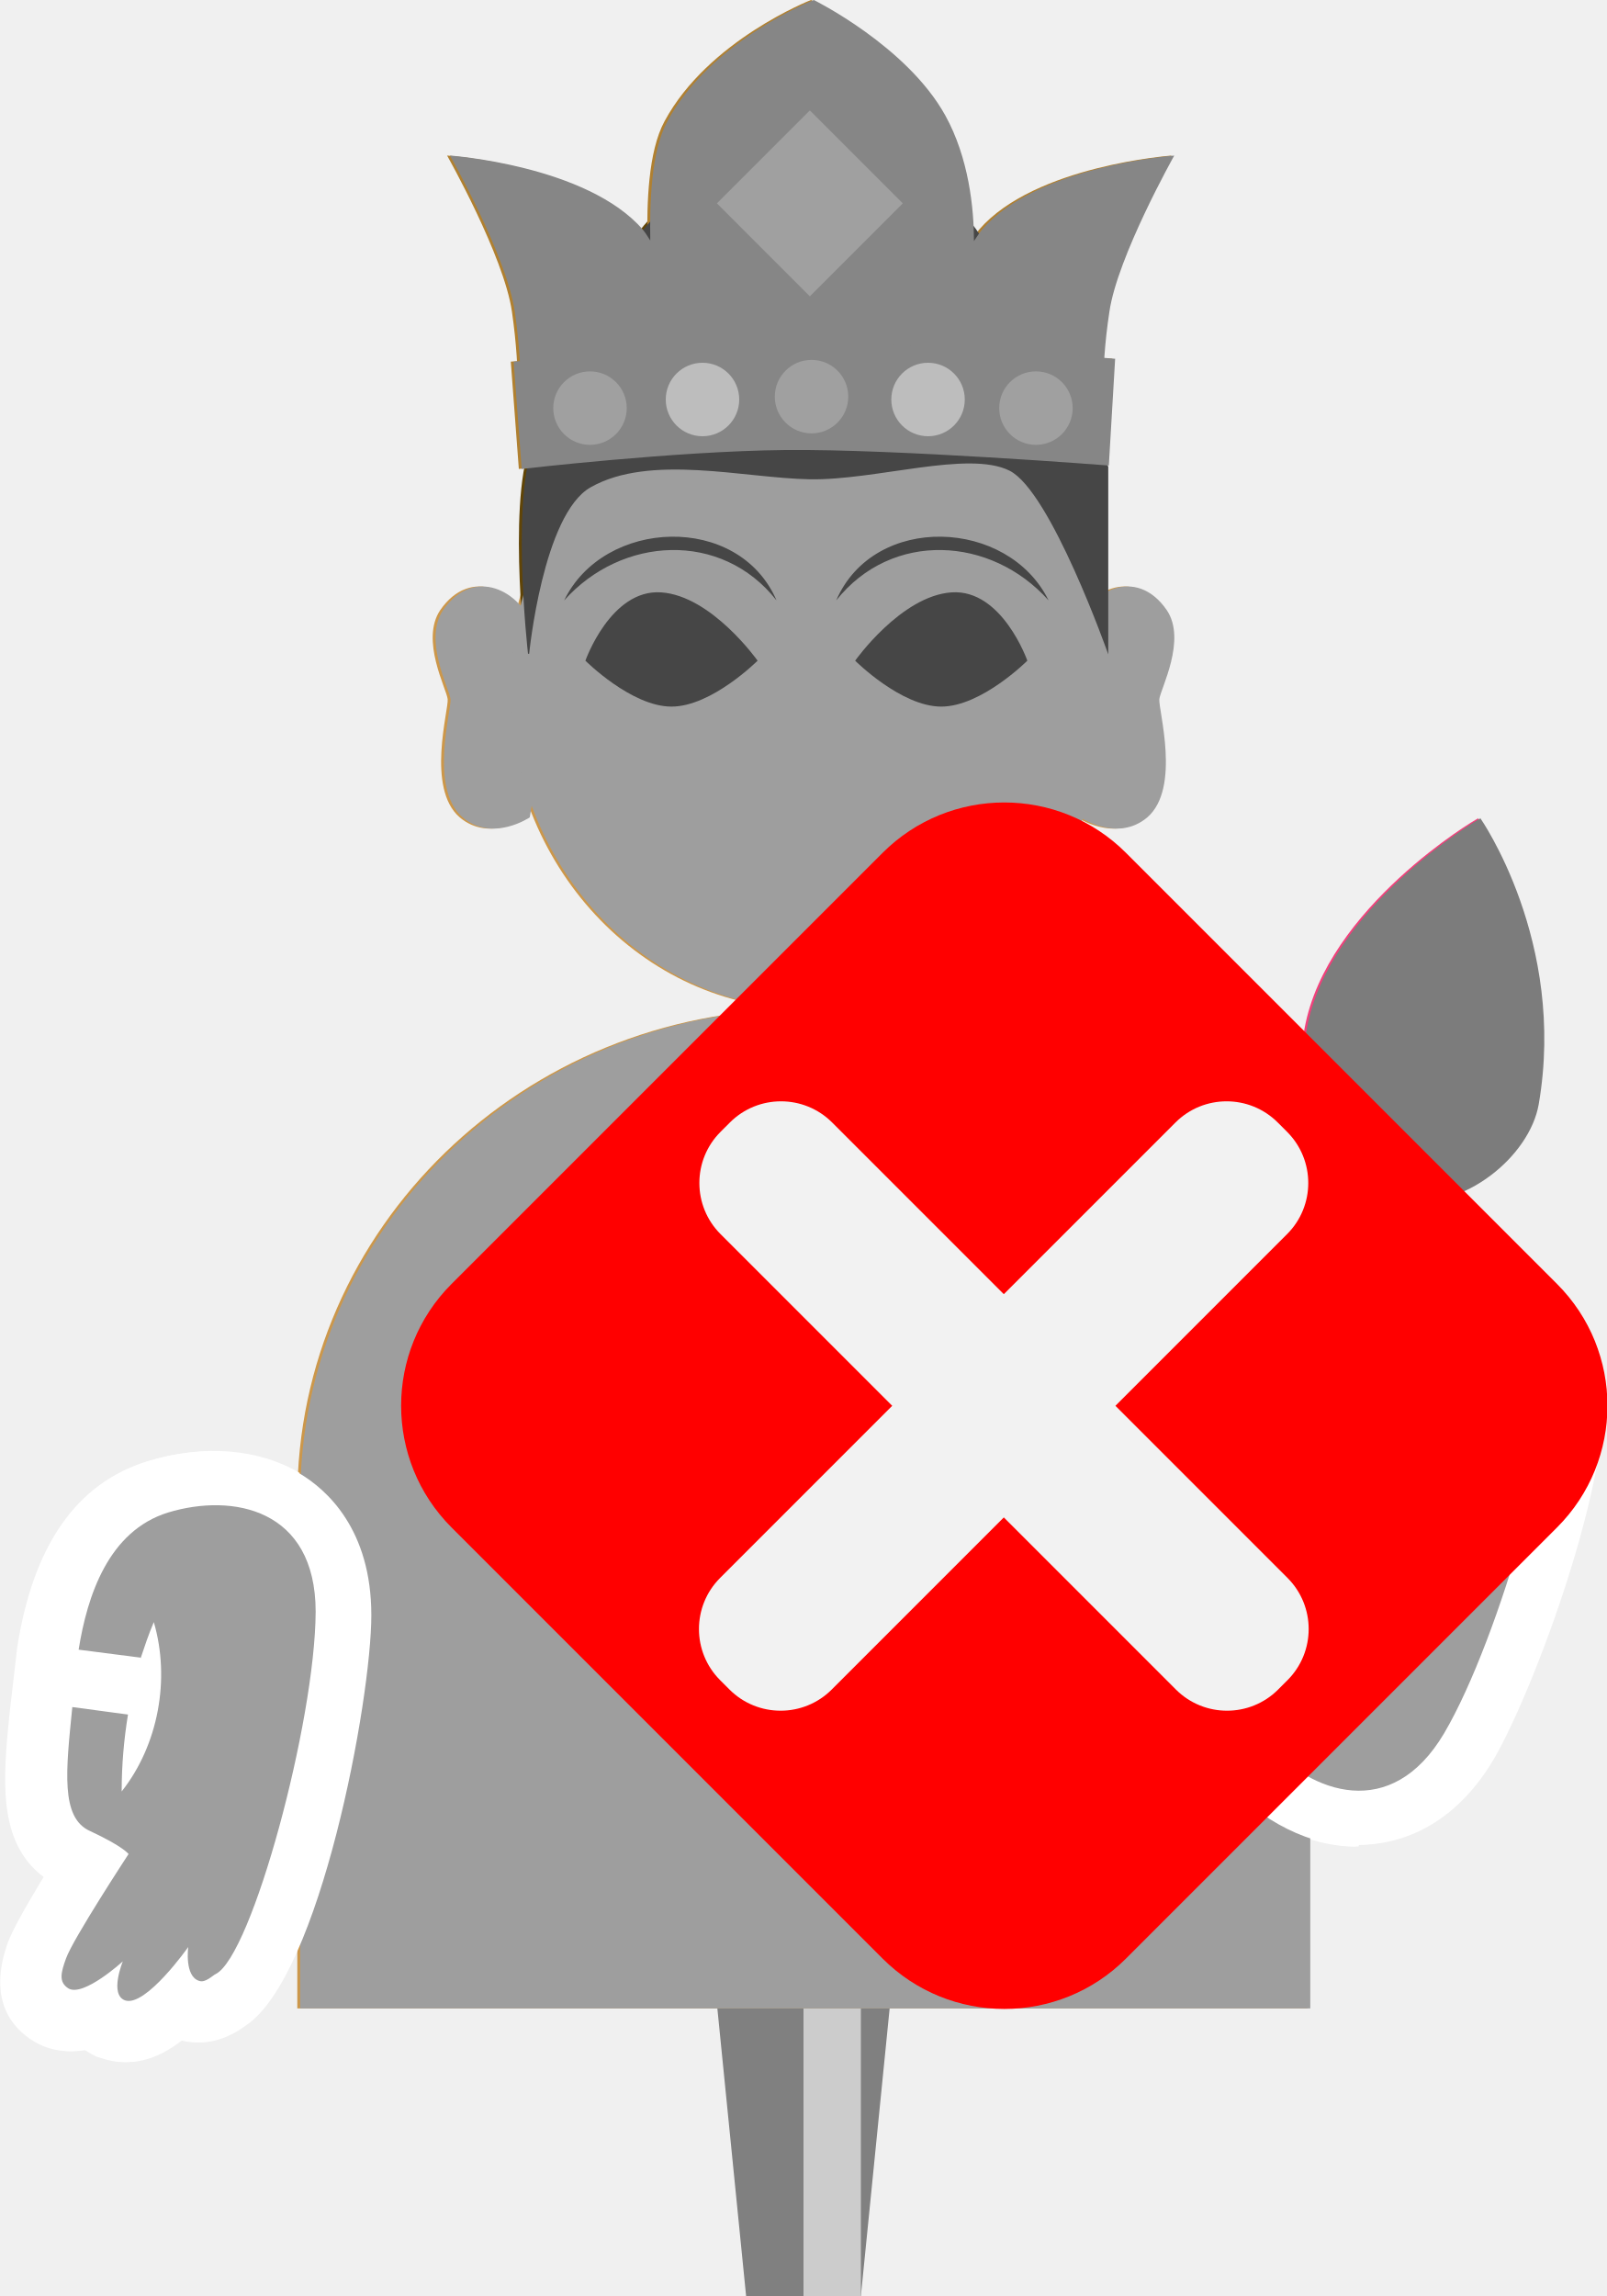
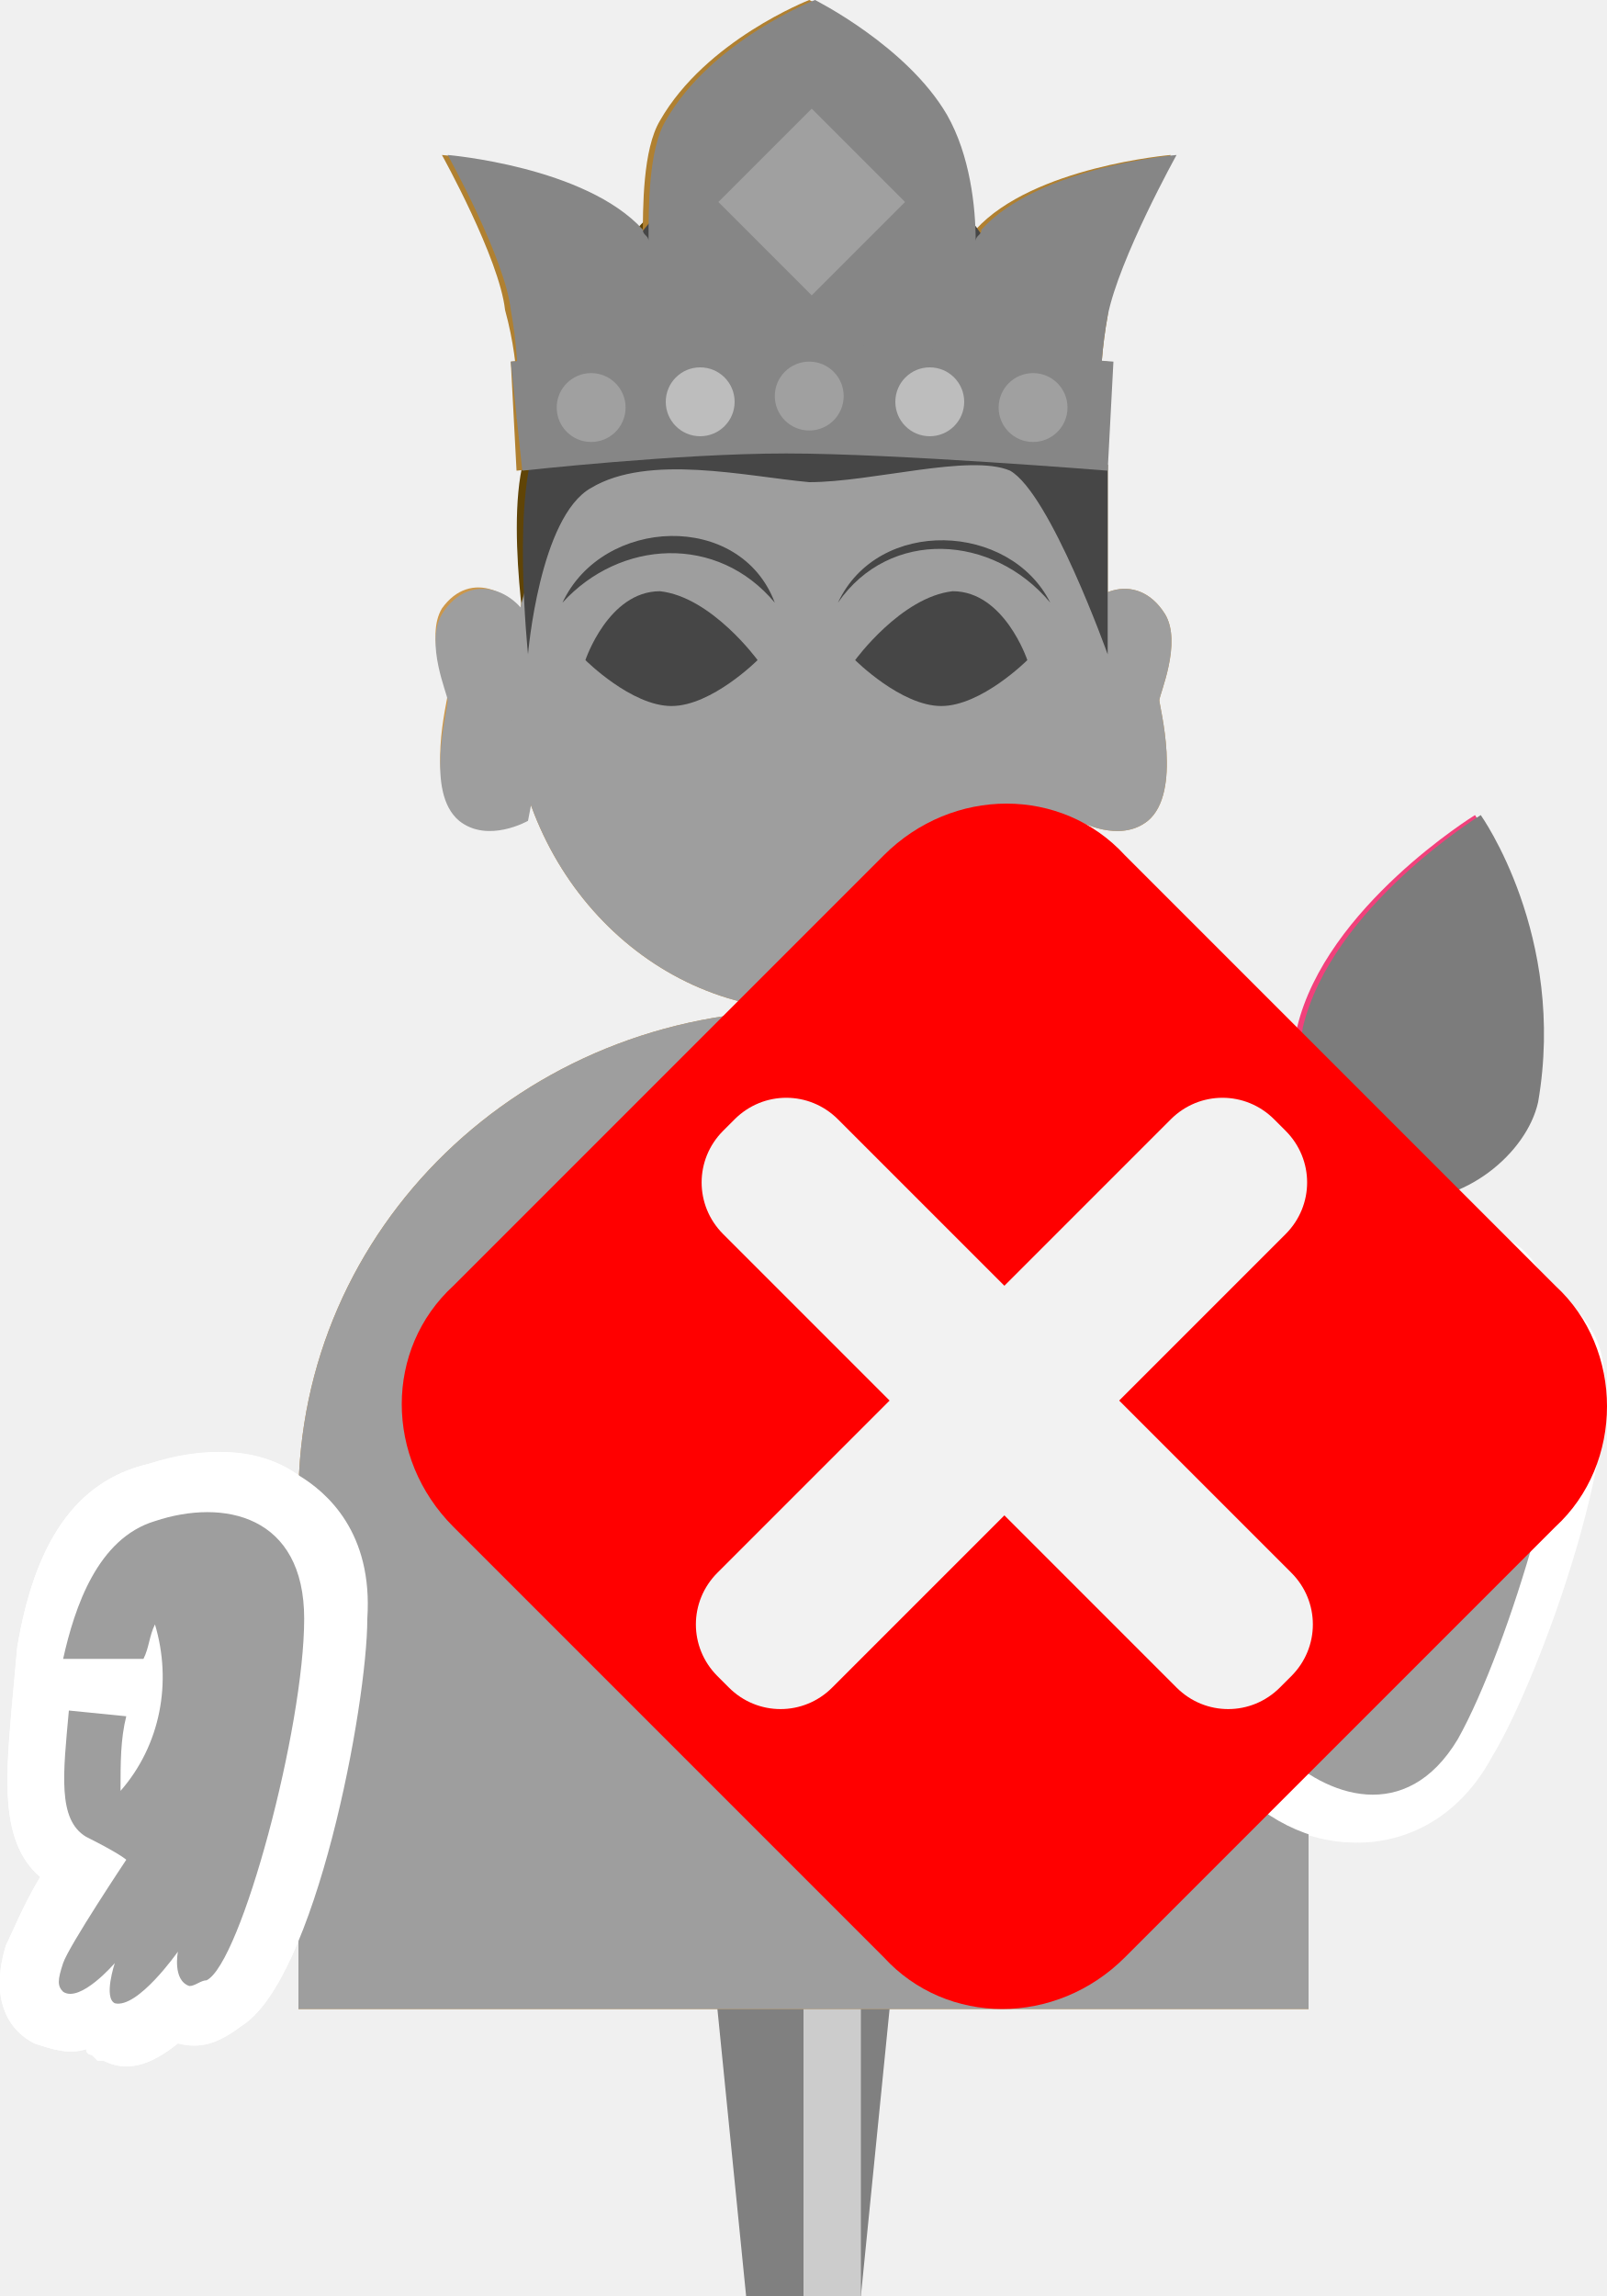
- <svg xmlns="http://www.w3.org/2000/svg" viewBox="0 0 28 40">
-   <defs>
-     <style>
-       .cls-1 {
-         fill: #009245;
-       }
- 
-       .cls-2 {
-         fill: #fff;
-       }
- 
-       .cls-3 {
-         fill: #b08030;
-       }
- 
-       .cls-4 {
-         fill: #a0a0a0;
-       }
- 
-       .cls-5 {
-         fill: #868686;
-       }
- 
-       .cls-6 {
-         fill: #7c7c7c;
-       }
- 
-       .cls-7 {
-         fill: #bdbdbd;
-       }
- 
-       .cls-8 {
-         fill: #cc974a;
-       }
- 
-       .cls-9 {
-         fill: #604406;
-       }
- 
-       .cls-10 {
-         fill: #f49dcf;
-       }
- 
-       .cls-11 {
-         fill: gray;
-       }
- 
-       .cls-12 {
-         fill: #464646;
-       }
- 
-       .cls-13 {
-         fill: #ccc;
-       }
- 
-       .cls-14 {
-         fill: #06def4;
-       }
- 
-       .cls-15 {
-         fill: #9e9e9e;
-       }
- 
-       .cls-16 {
-         fill: #f2f2f2;
-       }
- 
-       .cls-17 {
-         fill: red;
-       }
- 
-       .cls-18 {
-         fill: #f2407b;
-       }
- 
-       .cls-19 {
-         fill: #5e5e5e;
-       }
-     </style>
-   </defs>
-   <g id="_ピン" data-name="ピン">
-     <g id="_ピン-2" data-name="ピン">
-       <rect class="cls-11" x="12" y="20" width="4" height="10" />
-       <polygon class="cls-11" points="15 40 13 40 12 30 16 30 15 40" />
-       <rect class="cls-13" x="14" y="20" width="1" height="20" />
+ <svg xmlns="http://www.w3.org/2000/svg" version="1.1" x="0px" y="0px" viewBox="0 0 28 40" style="enable-background:new 0 0 28 40;" xml:space="preserve">
+   <style type="text/css">
+ 	.st0{display:none;}
+ 	.st1{fill:#808080;}
+ 	.st2{fill:#CCCCCC;}
+ 	.st3{fill:#CC974A;}
+ 	.st4{fill:#604406;}
+ 	.st5{fill:#FFFFFF;}
+ 	.st6{fill:#B08030;}
+ 	.st7{fill:#06DEF4;}
+ 	.st8{fill:#F49DCF;}
+ 	.st9{fill:#009245;}
+ 	.st10{fill:#F2407B;}
+ 	.st11{fill:#1B1464;}
+ 	.st12{fill:#2E3192;}
+ 	.st13{opacity:0.3;fill:#FFFFFF;}
+ 	.st14{fill:#FFCE00;}
+ 	.st15{fill:#9E9E9E;}
+ 	.st16{fill:#464646;}
+ 	.st17{fill:#868686;}
+ 	.st18{fill:#A0A0A0;}
+ 	.st19{fill:#BDBDBD;}
+ 	.st20{fill:#5E5E5E;}
+ 	.st21{fill:#7C7C7C;}
+ 	.st22{fill:#FF0000;}
+ 	.st23{fill:#F2F2F2;}
+ </style>
+   <g id="ガイド_00000045591302362160722190000018018493940298725527_" class="st0">
+ </g>
+   <g id="ピン_00000000927453457432803150000008469140276230901636_">
+     <g id="ピン">
+       <rect x="12" y="20" class="st1" width="4" height="10" />
+       <polygon class="st1" points="15,40 13,40 12,30 16,30   " />
+       <rect x="14" y="20" class="st2" width="1" height="20" />
    </g>
  </g>
-   <g id="_ノーマル" data-name="ノーマル">
-     <path id="_胴" data-name="胴" class="cls-8" d="M22.78,26.11c0-4.71-3.94-8.53-8.8-8.53s-8.8,3.82-8.8,8.53c0,.01,0,.03,0,.04h0v8.84H22.78v-8.84s0,0,0,0c0-.01,0-.03,0-.04Z" />
-     <path id="_右耳" data-name="右耳" class="cls-8" d="M9.26,10.97c-.23-.69-1.06-1.11-1.59-.34-.35,.52,.11,1.37,.13,1.55s-.38,1.55,.21,2.06c.52,.44,1.17,0,1.17,0,0,0,.27-1.51,.25-2.16s-.18-1.1-.18-1.1Z" />
-     <path id="_左耳" data-name="左耳" class="cls-8" d="M18.69,10.97c.23-.69,1.06-1.11,1.59-.34,.35,.52-.11,1.37-.13,1.55s.38,1.55-.21,2.06c-.52,.44-1.17,0-1.17,0,0,0-.27-1.51-.25-2.16s.18-1.1,.18-1.1Z" />
-     <ellipse id="_顔" data-name="顔" class="cls-8" cx="14.06" cy="11.98" rx="5.21" ry="5.6" />
-     <path id="_髪" data-name="髪" class="cls-9" d="M9.17,11.39s.24-2.43,1.07-2.9c1.04-.59,2.67-.16,3.82-.14s2.76-.51,3.48-.15,1.72,3.2,1.72,3.2v-3.27s-.39-.74-.91-.91-.79-1.51-.79-1.51c0,0-.15-1.55-1.03-2.14s-1.11-.52-2.48-.52-1.81-.07-2.62,.66-.89,1.92-.89,1.92c0,0-.69,1.08-1.21,1.93s-.18,3.83-.18,3.83Z" />
-     <g id="_手" data-name="手">
-       <path class="cls-2" d="M23.63,32.14c.54,0,1.57-.19,2.34-1.48,.75-1.27,2.46-5.86,1.78-7.26-.18-.42-.45-.68-.81-.78-.21-.55-.54-.87-1-.96l-.1-.02h-.15s-.07,0-.1,0c-.24-.21-.51-.32-.82-.32-.47,0-1.08,.21-1.28,1.23-.05,.24-.06,.76-.05,1.32-1.01,.11-1.48,1.11-1.98,2.17l-.47,1.03c-.67,1.68-.58,2.99,.28,3.94,.66,.73,1.52,1.16,2.35,1.16Z" />
-       <path class="cls-8" d="M22.91,27.95c-.05,.21-.1,.43-.13,.66,.75-.7,1.16-1.8,1.03-2.82-.24,.4-.43,.8-.59,1.2l-.9-.39c.47-1,.81-1.76,1.37-1.7,.64,.07,.78,0,.78,0,0,0-.07-1.77,0-2.12,.05-.26,.1-.42,.3-.42,.31,0,.57,.89,.57,.89,0,0,.1-.62,.38-.56,.37,.08,.47,1.36,.47,1.36,0,0,.2-.47,.47-.41,.11,.03,.16,.21,.19,.25,.37,.6-.76,4.65-1.74,6.31-.92,1.55-2.31,1.04-3.09,.17-.73-.81-.46-1.97-.11-2.85l1.01,.43Z" />
+   <g id="ノーマル">
+     <path id="胴_00000106126689990679698960000017638745134668276359_" class="st3" d="M22.8,26.1c0-4.7-3.9-8.5-8.8-8.5   s-8.8,3.8-8.8,8.5c0,0,0,0,0,0h0V35h17.6L22.8,26.1L22.8,26.1C22.8,26.1,22.8,26.1,22.8,26.1z" />
+     <path id="右耳" class="st3" d="M9.3,11C9,10.3,8.2,9.9,7.7,10.6c-0.3,0.5,0.1,1.4,0.1,1.5S7.4,13.7,8,14.2c0.5,0.4,1.2,0,1.2,0   s0.3-1.5,0.3-2.2S9.3,11,9.3,11z" />
+     <path id="左耳" class="st3" d="M18.7,11c0.2-0.7,1.1-1.1,1.6-0.3c0.3,0.5-0.1,1.4-0.1,1.5s0.4,1.6-0.2,2.1c-0.5,0.4-1.2,0-1.2,0   s-0.3-1.5-0.3-2.2S18.7,11,18.7,11z" />
+     <ellipse id="顔_00000158729306056619698010000004512639797464009357_" class="st3" cx="14.1" cy="12" rx="5.2" ry="5.6" />
+     <path id="髪" class="st4" d="M9.2,11.4c0,0,0.2-2.4,1.1-2.9c1-0.6,2.7-0.2,3.8-0.1c1.1,0,2.8-0.5,3.5-0.2c0.7,0.4,1.7,3.2,1.7,3.2   V8.1c0,0-0.4-0.7-0.9-0.9c-0.5-0.2-0.8-1.5-0.8-1.5s-0.1-1.6-1-2.1C15.7,3,15.4,3,14.1,3S12.3,3,11.4,3.7s-0.9,1.9-0.9,1.9   S9.9,6.7,9.3,7.6S9.2,11.4,9.2,11.4z" />
+     <g id="手_00000020382353133693104890000006363005689709836957_">
+       <g>
+         <path class="st5" d="M23.6,32.1c0.5,0,1.6-0.2,2.3-1.5c0.8-1.3,2.5-5.9,1.8-7.3c-0.2-0.4-0.5-0.7-0.8-0.8c-0.2-0.5-0.5-0.9-1-1     l-0.1,0l-0.1,0c0,0-0.1,0-0.1,0c-0.2-0.2-0.5-0.3-0.8-0.3c-0.5,0-1.1,0.2-1.3,1.2c0,0.2-0.1,0.8,0,1.3c-1,0.1-1.5,1.1-2,2.2     L21,27c-0.7,1.7-0.6,3,0.3,3.9C21.9,31.7,22.8,32.1,23.6,32.1z" />
+       </g>
+       <path class="st3" d="M22.9,27.9c-0.1,0.2-0.1,0.4-0.1,0.7c0.8-0.7,1.2-1.8,1-2.8c-0.2,0.4-0.4,0.8-0.6,1.2l-0.9-0.4    c0.5-1,0.8-1.8,1.4-1.7c0.6,0.1,0.8,0,0.8,0s-0.1-1.8,0-2.1c0.1-0.3,0.1-0.4,0.3-0.4c0.3,0,0.6,0.9,0.6,0.9s0.1-0.6,0.4-0.6    c0.4,0.1,0.5,1.4,0.5,1.4s0.2-0.5,0.5-0.4c0.1,0,0.2,0.2,0.2,0.3c0.4,0.6-0.8,4.7-1.7,6.3c-0.9,1.5-2.3,1-3.1,0.2    c-0.7-0.8-0.5-2-0.1-2.9L22.9,27.9z" />
    </g>
-     <g id="_手-2" data-name="手">
-       <path class="cls-2" d="M5.17,25.67c.47,.28,1.25,.97,1.25,2.47,0,1.47-.89,6.29-2.19,7.15-.37,.27-.74,.35-1.1,.25-.46,.36-.91,.47-1.35,.32l-.1-.03-.13-.07s-.06-.04-.08-.05c-.32,.06-.61,.01-.87-.14-.4-.24-.81-.73-.47-1.71,.08-.23,.34-.68,.63-1.16-.81-.61-.71-1.71-.59-2.88l.13-1.12c.28-1.79,1.04-2.86,2.26-3.24,.94-.29,1.9-.21,2.61,.21Z" />
-       <path class="cls-8" d="M2.41,28.89c.07-.21,.14-.42,.23-.63,.29,.99,.08,2.14-.56,2.95,0-.47,.04-.91,.11-1.34l-.97-.13c-.11,1.1-.21,1.93,.31,2.16,.58,.27,.67,.4,.67,.4,0,0-.97,1.48-1.09,1.82-.09,.25-.13,.41,.04,.52,.26,.16,.95-.47,.95-.47,0,0-.24,.58,.04,.68,.36,.12,1.1-.93,1.1-.93,0,0-.07,.51,.19,.59,.11,.04,.24-.1,.29-.12,.63-.32,1.73-4.39,1.74-6.31,0-1.8-1.45-2.07-2.57-1.73-1.04,.32-1.41,1.45-1.56,2.39l1.09,.14Z" />
+     <g id="手_00000163061626841249121840000017165061260055506358_">
+       <g>
+         <path class="st5" d="M5.2,25.7c0.5,0.3,1.3,1,1.2,2.5c0,1.5-0.9,6.3-2.2,7.1c-0.4,0.3-0.7,0.4-1.1,0.3c-0.5,0.4-0.9,0.5-1.3,0.3     l-0.1,0l-0.1-0.1c0,0-0.1,0-0.1-0.1c-0.3,0.1-0.6,0-0.9-0.1c-0.4-0.2-0.8-0.7-0.5-1.7c0.1-0.2,0.3-0.7,0.6-1.2     C0,32.1,0.1,31,0.2,29.8l0.1-1.1c0.3-1.8,1-2.9,2.3-3.2C3.5,25.2,4.5,25.2,5.2,25.7z" />
+       </g>
+       <path class="st3" d="M2.4,28.9c0.1-0.2,0.1-0.4,0.2-0.6c0.3,1,0.1,2.1-0.6,2.9c0-0.5,0-0.9,0.1-1.3l-1-0.1    c-0.1,1.1-0.2,1.9,0.3,2.2c0.6,0.3,0.7,0.4,0.7,0.4s-1,1.5-1.1,1.8c-0.1,0.3-0.1,0.4,0,0.5c0.3,0.2,0.9-0.5,0.9-0.5    s-0.2,0.6,0,0.7c0.4,0.1,1.1-0.9,1.1-0.9s-0.1,0.5,0.2,0.6c0.1,0,0.2-0.1,0.3-0.1c0.6-0.3,1.7-4.4,1.7-6.3c0-1.8-1.4-2.1-2.6-1.7    c-1,0.3-1.4,1.5-1.6,2.4L2.4,28.9z" />
    </g>
-     <g id="_宝冠" data-name="宝冠">
-       <path id="_宝冠上" data-name="宝冠上" class="cls-3" d="M20.42,2.71s-2.39,.17-3.36,1.29c-.05,.06-.09,.13-.14,.2,0-.57-.09-1.45-.5-2.19-.67-1.21-2.29-2.01-2.29-2.01,0,0-1.79,.7-2.55,2.11-.29,.53-.31,1.45-.3,2.08-.04-.06-.08-.13-.13-.19-.97-1.12-3.36-1.29-3.36-1.29,0,0,.99,1.75,1.13,2.72,.16,1.11,.09,1.88,.09,1.88l2.56-.29,.03,.28,4.96-.03,.03-.25,2.6,.29s-.08-.77,.09-1.88c.14-.96,1.13-2.72,1.13-2.72Z" />
-       <path id="_宝冠下" data-name="宝冠下" class="cls-3" d="M9.04,8.17s2.66-.31,4.59-.33,5.64,.27,5.64,.27l.11-1.86s-3.78-.31-5.38-.26-5.1,.31-5.1,.31l.14,1.87Z" />
-       <g id="_宝石" data-name="宝石">
-         <circle class="cls-14" cx="14.09" cy="6.91" r=".64" />
-         <circle class="cls-10" cx="12.19" cy="6.96" r=".64" />
-         <circle class="cls-14" cx="10.23" cy="7.11" r=".64" />
-         <circle class="cls-10" cx="16.12" cy="6.96" r=".64" />
-         <circle class="cls-14" cx="18" cy="7.11" r=".64" />
+     <g id="宝冠">
+       <path id="宝冠上" class="st6" d="M20.4,2.7c0,0-2.4,0.2-3.4,1.3C17,4.1,17,4.1,16.9,4.2c0-0.6-0.1-1.5-0.5-2.2    c-0.7-1.2-2.3-2-2.3-2s-1.8,0.7-2.6,2.1c-0.3,0.5-0.3,1.5-0.3,2.1c0-0.1-0.1-0.1-0.1-0.2c-1-1.1-3.4-1.3-3.4-1.3s1,1.8,1.1,2.7    C9.1,6.5,9,7.3,9,7.3L11.6,7l0,0.3l5,0l0-0.2l2.6,0.3c0,0-0.1-0.8,0.1-1.9C19.4,4.5,20.4,2.7,20.4,2.7z" />
+       <path id="宝冠下" class="st6" d="M9,8.2c0,0,2.7-0.3,4.6-0.3c1.9,0,5.6,0.3,5.6,0.3l0.1-1.9c0,0-3.8-0.3-5.4-0.3    C12.4,6,8.9,6.3,8.9,6.3L9,8.2z" />
+       <g id="宝石_00000178168996995681553840000017948064960923401360_">
+         <circle class="st7" cx="14.1" cy="6.9" r="0.6" />
+         <circle class="st8" cx="12.2" cy="7" r="0.6" />
+         <circle class="st7" cx="10.2" cy="7.1" r="0.6" />
+         <circle class="st8" cx="16.1" cy="7" r="0.6" />
+         <circle class="st7" cx="18" cy="7.1" r="0.6" />
      </g>
-       <rect id="_宝石-2" data-name="宝石" class="cls-14" x="12.91" y="2.4" width="2.29" height="2.29" transform="translate(1.61 10.98) rotate(-45)" />
+       <rect id="宝石" x="12.9" y="2.4" transform="matrix(0.7071 -0.7071 0.7071 0.7071 1.613 10.9799)" class="st7" width="2.3" height="2.3" />
    </g>
-     <g id="_蓮" data-name="蓮">
-       <path id="_茎" data-name="茎" class="cls-1" d="M23.07,27.64s-.02,0-.04,0c-.28-.02-.48-.26-.46-.53,.03-.44,.05-.87,.07-1.31,.06-1.59,.13-3.23,.82-5.16,.09-.26,.38-.39,.64-.3,.26,.09,.39,.38,.3,.64-.64,1.78-.7,3.34-.76,4.86-.02,.45-.04,.89-.07,1.34-.02,.26-.24,.46-.5,.46Z" />
-       <path id="_蓮-2" data-name="蓮" class="cls-18" d="M25.75,14.25s1.51,2.15,1.02,4.99c-.16,.91-1.31,1.85-2.36,1.68s-2.13-.5-1.68-3c.38-2.11,3-3.66,3.02-3.66Z" />
+     <g id="蓮_00000163069888374785465370000012052973090228189360_">
+       <path id="茎" class="st9" d="M23.1,27.6C23.1,27.6,23,27.6,23.1,27.6c-0.3,0-0.5-0.3-0.5-0.5c0-0.4,0-0.9,0.1-1.3    c0.1-1.6,0.1-3.2,0.8-5.2c0.1-0.3,0.4-0.4,0.6-0.3c0.3,0.1,0.4,0.4,0.3,0.6c-0.6,1.8-0.7,3.3-0.8,4.9c0,0.4,0,0.9-0.1,1.3    C23.5,27.4,23.3,27.6,23.1,27.6z" />
+       <path id="蓮" class="st10" d="M25.7,14.2c0,0,1.5,2.1,1,5c-0.2,0.9-1.3,1.8-2.4,1.7c-1.1-0.2-2.1-0.5-1.7-3    C23.1,15.8,25.7,14.2,25.7,14.2z" />
    </g>
-     <g id="_眉目やさしい" data-name="眉目やさしい">
-       <g id="_眉" data-name="眉">
-         <path id="_眉-2" data-name="眉" class="cls-9" d="M13.48,10.46c-.96-1.22-2.7-1.12-3.7,0,.69-1.43,3.04-1.53,3.7,0h0Z" />
-         <path id="_眉-3" data-name="眉" class="cls-9" d="M14.52,10.46c.66-1.53,3-1.43,3.7,0-1-1.12-2.73-1.22-3.7,0h0Z" />
+     <g id="眉目やさしい">
+       <g id="眉_00000059278337859623208290000009714789687849173923_">
+         <path id="眉_00000136411035978530401480000015852186490993348003_" class="st4" d="M13.5,10.5c-1-1.2-2.7-1.1-3.7,0     C10.5,9,12.8,8.9,13.5,10.5L13.5,10.5z" />
+         <path id="眉_00000123423311807163890540000007598090301004616122_" class="st4" d="M14.5,10.5c0.7-1.5,3-1.4,3.7,0     C17.2,9.3,15.5,9.2,14.5,10.5L14.5,10.5z" />
      </g>
-       <g id="_目" data-name="目">
-         <path class="cls-9" d="M10.15,11.51s.44-1.25,1.32-1.19,1.68,1.19,1.68,1.19c0,0-.8,.8-1.5,.8s-1.5-.8-1.5-.8Z" />
-         <path class="cls-9" d="M17.85,11.51s-.44-1.25-1.32-1.19-1.68,1.19-1.68,1.19c0,0,.8,.8,1.5,.8s1.5-.8,1.5-.8Z" />
+       <g id="目">
+         <path class="st4" d="M10.1,11.5c0,0,0.4-1.2,1.3-1.2c0.9,0.1,1.7,1.2,1.7,1.2s-0.8,0.8-1.5,0.8S10.1,11.5,10.1,11.5z" />
+         <path class="st4" d="M17.9,11.5c0,0-0.4-1.2-1.3-1.2c-0.9,0.1-1.7,1.2-1.7,1.2s0.8,0.8,1.5,0.8C17.1,12.3,17.9,11.5,17.9,11.5z" />
      </g>
    </g>
  </g>
-   <g id="_消失" data-name="消失">
+   <g id="消失">
    <g>
-       <path id="_胴-2" data-name="胴" class="cls-15" d="M22.83,26.11c0-4.71-3.94-8.53-8.8-8.53s-8.8,3.82-8.8,8.53c0,.01,0,.03,0,.04h0v8.84H22.83v-8.84s0,0,0,0c0-.01,0-.03,0-.04Z" />
-       <path id="_右耳-2" data-name="右耳" class="cls-15" d="M9.31,10.97c-.23-.69-1.06-1.11-1.59-.34-.35,.52,.11,1.37,.13,1.55s-.38,1.55,.21,2.06c.52,.44,1.17,0,1.17,0,0,0,.27-1.51,.25-2.16s-.18-1.1-.18-1.1Z" />
-       <path id="_左耳-2" data-name="左耳" class="cls-15" d="M18.74,10.97c.23-.69,1.06-1.11,1.59-.34,.35,.52-.11,1.37-.13,1.55s.38,1.55-.21,2.06c-.52,.44-1.17,0-1.17,0,0,0-.27-1.51-.25-2.16s.18-1.1,.18-1.1Z" />
-       <ellipse id="_顔-2" data-name="顔" class="cls-15" cx="14.11" cy="11.98" rx="5.21" ry="5.6" />
-       <path id="_髪-2" data-name="髪" class="cls-12" d="M9.22,11.39s.24-2.43,1.07-2.9c1.04-.59,2.67-.16,3.82-.14s2.76-.51,3.48-.15,1.72,3.2,1.72,3.2v-3.27s-.39-.74-.91-.91-.79-1.51-.79-1.51c0,0-.15-1.55-1.03-2.14s-1.11-.52-2.48-.52-1.81-.07-2.62,.66-.89,1.92-.89,1.92c0,0-.69,1.08-1.21,1.93s-.18,3.83-.18,3.83Z" />
-       <g id="_手-3" data-name="手">
-         <path class="cls-2" d="M23.68,32.14c.54,0,1.57-.19,2.34-1.48,.75-1.27,2.46-5.86,1.78-7.26-.18-.42-.45-.68-.81-.78-.21-.55-.54-.87-1-.96l-.1-.02h-.15s-.07,0-.1,0c-.24-.21-.51-.32-.82-.32-.47,0-1.08,.21-1.28,1.23-.05,.24-.06,.76-.05,1.32-1.01,.11-1.48,1.11-1.98,2.17l-.47,1.03c-.67,1.68-.58,2.99,.28,3.94,.66,.73,1.52,1.16,2.35,1.16Z" />
-         <path class="cls-15" d="M22.96,27.95c-.05,.21-.1,.43-.13,.66,.75-.7,1.16-1.8,1.03-2.82-.24,.4-.43,.8-.59,1.2l-.9-.39c.47-1,.81-1.76,1.37-1.7,.64,.07,.78,0,.78,0,0,0-.07-1.77,0-2.12,.05-.26,.1-.42,.3-.42,.31,0,.57,.89,.57,.89,0,0,.1-.62,.38-.56,.37,.08,.47,1.36,.47,1.36,0,0,.2-.47,.47-.41,.11,.03,.16,.21,.19,.25,.37,.6-.76,4.65-1.74,6.31-.92,1.55-2.31,1.04-3.09,.17-.73-.81-.46-1.97-.11-2.85l1.01,.43Z" />
+       <path id="胴_00000034073837769332455850000008153545326568197788_" class="st15" d="M22.8,26.1c0-4.7-3.9-8.5-8.8-8.5    s-8.8,3.8-8.8,8.5c0,0,0,0,0,0h0V35h17.6L22.8,26.1L22.8,26.1C22.8,26.1,22.8,26.1,22.8,26.1z" />
+       <path id="右耳_00000159450908555381793020000000109708172661171372_" class="st15" d="M9.3,11c-0.2-0.7-1.1-1.1-1.6-0.3    c-0.3,0.5,0.1,1.4,0.1,1.5c0,0.2-0.4,1.6,0.2,2.1c0.5,0.4,1.2,0,1.2,0s0.3-1.5,0.3-2.2C9.5,11.4,9.3,11,9.3,11z" />
+       <path id="左耳_00000091706228110954396520000012626738427676500111_" class="st15" d="M18.7,11c0.2-0.7,1.1-1.1,1.6-0.3    c0.3,0.5-0.1,1.4-0.1,1.5s0.4,1.6-0.2,2.1c-0.5,0.4-1.2,0-1.2,0s-0.3-1.5-0.3-2.2C18.6,11.4,18.7,11,18.7,11z" />
+       <ellipse id="顔_00000063613402556365392770000007706918713412777140_" class="st15" cx="14.1" cy="12" rx="5.2" ry="5.6" />
+       <path id="髪_00000061435527205507624690000015896100737961033621_" class="st16" d="M9.2,11.4c0,0,0.2-2.4,1.1-2.9    c1-0.6,2.7-0.2,3.8-0.1c1.1,0,2.8-0.5,3.5-0.2c0.7,0.4,1.7,3.2,1.7,3.2V8.1c0,0-0.4-0.7-0.9-0.9c-0.5-0.2-0.8-1.5-0.8-1.5    s-0.1-1.6-1-2.1S15.5,3,14.1,3S12.3,3,11.5,3.7c-0.8,0.7-0.9,1.9-0.9,1.9S9.9,6.7,9.4,7.6S9.2,11.4,9.2,11.4z" />
+       <g id="手_00000037665006121441523920000007485608339168077243_">
+         <g>
+           <path class="st5" d="M23.7,32.1c0.5,0,1.6-0.2,2.3-1.5c0.8-1.3,2.5-5.9,1.8-7.3c-0.2-0.4-0.5-0.7-0.8-0.8c-0.2-0.5-0.5-0.9-1-1      l-0.1,0l-0.1,0c0,0-0.1,0-0.1,0c-0.2-0.2-0.5-0.3-0.8-0.3c-0.5,0-1.1,0.2-1.3,1.2c0,0.2-0.1,0.8,0,1.3c-1,0.1-1.5,1.1-2,2.2      L21,27c-0.7,1.7-0.6,3,0.3,3.9C22,31.7,22.8,32.1,23.7,32.1z" />
+         </g>
+         <path class="st15" d="M23,27.9c-0.1,0.2-0.1,0.4-0.1,0.7c0.8-0.7,1.2-1.8,1-2.8c-0.2,0.4-0.4,0.8-0.6,1.2l-0.9-0.4     c0.5-1,0.8-1.8,1.4-1.7c0.6,0.1,0.8,0,0.8,0s-0.1-1.8,0-2.1c0.1-0.3,0.1-0.4,0.3-0.4c0.3,0,0.6,0.9,0.6,0.9s0.1-0.6,0.4-0.6     c0.4,0.1,0.5,1.4,0.5,1.4s0.2-0.5,0.5-0.4c0.1,0,0.2,0.2,0.2,0.3c0.4,0.6-0.8,4.7-1.7,6.3c-0.9,1.5-2.3,1-3.1,0.2     c-0.7-0.8-0.5-2-0.1-2.9L23,27.9z" />
      </g>
-       <g id="_手-4" data-name="手">
-         <path class="cls-2" d="M5.22,25.67c.47,.28,1.25,.97,1.25,2.47,0,1.47-.89,6.29-2.19,7.15-.37,.27-.74,.35-1.1,.25-.46,.36-.91,.47-1.35,.32l-.1-.03-.13-.07s-.06-.04-.08-.05c-.32,.06-.61,.01-.87-.14-.4-.24-.81-.73-.47-1.71,.08-.23,.34-.68,.63-1.16C0,32.07,.11,30.97,.22,29.81l.13-1.12c.28-1.79,1.04-2.86,2.26-3.24,.94-.29,1.9-.21,2.61,.21Z" />
-         <path class="cls-15" d="M2.45,28.89c.07-.21,.14-.42,.23-.63,.29,.99,.08,2.14-.56,2.95,0-.47,.04-.91,.11-1.34l-.97-.13c-.11,1.1-.21,1.93,.31,2.16,.58,.27,.67,.4,.67,.4,0,0-.97,1.48-1.09,1.82-.09,.25-.13,.41,.04,.52,.26,.16,.95-.47,.95-.47,0,0-.24,.58,.04,.68,.36,.12,1.1-.93,1.1-.93,0,0-.07,.51,.19,.59,.11,.04,.24-.1,.29-.12,.63-.32,1.73-4.39,1.74-6.31,0-1.8-1.45-2.07-2.57-1.73-1.04,.32-1.41,1.45-1.56,2.39l1.09,.14Z" />
+       <g id="手_00000093867707915681398220000006843521032265204893_">
+         <g>
+           <path class="st5" d="M5.2,25.7c0.5,0.3,1.3,1,1.2,2.5c0,1.5-0.9,6.3-2.2,7.1c-0.4,0.3-0.7,0.4-1.1,0.3c-0.5,0.4-0.9,0.5-1.3,0.3      l-0.1,0l-0.1-0.1c0,0-0.1,0-0.1-0.1c-0.3,0.1-0.6,0-0.9-0.1c-0.4-0.2-0.8-0.7-0.5-1.7c0.1-0.2,0.3-0.7,0.6-1.2      C0,32.1,0.1,31,0.2,29.8l0.1-1.1c0.3-1.8,1-2.9,2.3-3.2C3.6,25.2,4.5,25.2,5.2,25.7z" />
+         </g>
+         <path class="st15" d="M2.5,28.9c0.1-0.2,0.1-0.4,0.2-0.6c0.3,1,0.1,2.1-0.6,2.9c0-0.5,0-0.9,0.1-1.3l-1-0.1     c-0.1,1.1-0.2,1.9,0.3,2.2c0.6,0.3,0.7,0.4,0.7,0.4s-1,1.5-1.1,1.8c-0.1,0.3-0.1,0.4,0,0.5c0.3,0.2,0.9-0.5,0.9-0.5     s-0.2,0.6,0,0.7c0.4,0.1,1.1-0.9,1.1-0.9s-0.1,0.5,0.2,0.6c0.1,0,0.2-0.1,0.3-0.1c0.6-0.3,1.7-4.4,1.7-6.3c0-1.8-1.4-2.1-2.6-1.7     c-1,0.3-1.4,1.5-1.6,2.4L2.5,28.9z" />
      </g>
-       <g id="_宝冠-2" data-name="宝冠">
-         <path id="_宝冠上-2" data-name="宝冠上" class="cls-5" d="M20.47,2.71s-2.39,.17-3.36,1.29c-.05,.06-.09,.13-.14,.2,0-.57-.09-1.45-.5-2.19-.67-1.21-2.29-2.01-2.29-2.01,0,0-1.79,.7-2.55,2.11-.29,.53-.31,1.45-.3,2.08-.04-.06-.08-.13-.13-.19-.97-1.12-3.36-1.29-3.36-1.29,0,0,.99,1.75,1.13,2.72,.16,1.11,.09,1.88,.09,1.88l2.56-.29,.03,.28,4.96-.03,.03-.25,2.6,.29s-.08-.77,.09-1.88c.14-.96,1.13-2.72,1.13-2.72Z" />
-         <path id="_宝冠下-2" data-name="宝冠下" class="cls-5" d="M9.09,8.17s2.66-.31,4.59-.33,5.64,.27,5.64,.27l.11-1.86s-3.78-.31-5.38-.26-5.1,.31-5.1,.31l.14,1.87Z" />
-         <g id="_宝石-3" data-name="宝石">
-           <circle class="cls-4" cx="14.14" cy="6.91" r=".64" />
-           <circle class="cls-7" cx="12.24" cy="6.96" r=".64" />
-           <circle class="cls-4" cx="10.28" cy="7.11" r=".64" />
-           <circle class="cls-7" cx="16.17" cy="6.96" r=".64" />
-           <circle class="cls-4" cx="18.05" cy="7.11" r=".64" />
+       <g id="宝冠_00000088843205870656241710000002065691930541113245_">
+         <path id="宝冠上_00000083053023154808388780000010628575017288609977_" class="st17" d="M20.5,2.7c0,0-2.4,0.2-3.4,1.3     C17.1,4.1,17,4.1,17,4.2c0-0.6-0.1-1.5-0.5-2.2c-0.7-1.2-2.3-2-2.3-2s-1.8,0.7-2.6,2.1c-0.3,0.5-0.3,1.5-0.3,2.1     c0-0.1-0.1-0.1-0.1-0.2c-1-1.1-3.4-1.3-3.4-1.3s1,1.8,1.1,2.7c0.2,1.1,0.1,1.9,0.1,1.9L11.6,7l0,0.3l5,0l0-0.2l2.6,0.3     c0,0-0.1-0.8,0.1-1.9C19.5,4.5,20.5,2.7,20.5,2.7z" />
+         <path id="宝冠下_00000068651425655878414970000002524000917194276541_" class="st17" d="M9.1,8.2c0,0,2.7-0.3,4.6-0.3     c1.9,0,5.6,0.3,5.6,0.3l0.1-1.9c0,0-3.8-0.3-5.4-0.3C12.4,6,8.9,6.3,8.9,6.3L9.1,8.2z" />
+         <g id="宝石_00000089548924386273970140000000779609079683775361_">
+           <circle class="st18" cx="14.1" cy="6.9" r="0.6" />
+           <circle class="st19" cx="12.2" cy="7" r="0.6" />
+           <circle class="st18" cx="10.3" cy="7.1" r="0.6" />
+           <circle class="st19" cx="16.2" cy="7" r="0.6" />
+           <circle class="st18" cx="18" cy="7.1" r="0.6" />
        </g>
-         <rect id="_宝石-4" data-name="宝石" class="cls-4" x="12.96" y="2.4" width="2.29" height="2.29" transform="translate(1.63 11.01) rotate(-45)" />
+         <rect id="宝石_00000088824958392205350620000016363601055126330498_" x="13" y="2.4" transform="matrix(0.7071 -0.7071 0.7071 0.7071 1.6273 11.0143)" class="st18" width="2.3" height="2.3" />
      </g>
-       <g id="_蓮-3" data-name="蓮">
-         <path id="_茎-2" data-name="茎" class="cls-19" d="M23.12,27.64s-.02,0-.04,0c-.28-.02-.48-.26-.46-.53,.03-.44,.05-.87,.07-1.31,.06-1.59,.13-3.23,.82-5.16,.09-.26,.38-.39,.64-.3,.26,.09,.39,.38,.3,.64-.64,1.78-.7,3.34-.76,4.86-.02,.45-.04,.89-.07,1.34-.02,.26-.24,.46-.5,.46Z" />
-         <path id="_蓮-4" data-name="蓮" class="cls-6" d="M25.79,14.25s1.51,2.15,1.02,4.99c-.16,.91-1.31,1.85-2.36,1.68s-2.13-.5-1.68-3c.38-2.11,3-3.66,3.02-3.66Z" />
+       <g id="蓮_00000145753296834529289740000001723253583545829309_">
+         <path id="茎_00000105396420753970500280000014077365065350596251_" class="st20" d="M23.1,27.6C23.1,27.6,23.1,27.6,23.1,27.6     c-0.3,0-0.5-0.3-0.5-0.5c0-0.4,0-0.9,0.1-1.3c0.1-1.6,0.1-3.2,0.8-5.2c0.1-0.3,0.4-0.4,0.6-0.3c0.3,0.1,0.4,0.4,0.3,0.6     c-0.6,1.8-0.7,3.3-0.8,4.9c0,0.4,0,0.9-0.1,1.3C23.6,27.4,23.4,27.6,23.1,27.6z" />
+         <path id="蓮_00000061437656074037500090000003263388903282087561_" class="st21" d="M25.8,14.2c0,0,1.5,2.1,1,5     c-0.2,0.9-1.3,1.8-2.4,1.7c-1.1-0.2-2.1-0.5-1.7-3C23.2,15.8,25.8,14.2,25.8,14.2z" />
      </g>
-       <g id="_眉目やさしい-2" data-name="眉目やさしい">
-         <g id="_眉-4" data-name="眉">
-           <path id="_眉-5" data-name="眉" class="cls-12" d="M13.53,10.46c-.96-1.22-2.7-1.12-3.7,0,.69-1.43,3.04-1.53,3.7,0h0Z" />
-           <path id="_眉-6" data-name="眉" class="cls-12" d="M14.57,10.46c.66-1.53,3-1.43,3.7,0-1-1.12-2.73-1.22-3.7,0h0Z" />
+       <g id="眉目やさしい_00000175317669830542413670000004190160064597958784_">
+         <g id="眉_00000033329757644909315190000012053730742378218921_">
+           <path id="眉_00000161628137567821672300000017288291026937545145_" class="st16" d="M13.5,10.5c-1-1.2-2.7-1.1-3.7,0      C10.5,9,12.9,8.9,13.5,10.5L13.5,10.5z" />
+           <path id="眉_00000183928963000135137870000018244562047216405911_" class="st16" d="M14.6,10.5c0.7-1.5,3-1.4,3.7,0      C17.3,9.3,15.5,9.2,14.6,10.5L14.6,10.5z" />
        </g>
-         <g id="_目-2" data-name="目">
-           <path class="cls-12" d="M10.2,11.51s.44-1.25,1.32-1.19,1.68,1.19,1.68,1.19c0,0-.8,.8-1.5,.8s-1.5-.8-1.5-.8Z" />
-           <path class="cls-12" d="M17.9,11.51s-.44-1.25-1.32-1.19-1.68,1.19-1.68,1.19c0,0,.8,.8,1.5,.8s1.5-.8,1.5-.8Z" />
+         <g id="目_00000170256662032190521270000001489924514590430648_">
+           <path class="st16" d="M10.2,11.5c0,0,0.4-1.2,1.3-1.2c0.9,0.1,1.7,1.2,1.7,1.2s-0.8,0.8-1.5,0.8S10.2,11.5,10.2,11.5z" />
+           <path class="st16" d="M17.9,11.5c0,0-0.4-1.2-1.3-1.2c-0.9,0.1-1.7,1.2-1.7,1.2s0.8,0.8,1.5,0.8C17.1,12.3,17.9,11.5,17.9,11.5z      " />
        </g>
      </g>
    </g>
    <g>
-       <rect class="cls-17" x="9.19" y="16.19" width="16.62" height="16.62" rx="3" ry="3" transform="translate(-12.2 19.54) rotate(-45)" />
+       <path class="st22" d="M27.1,26.6l-7.5,7.5c-1.2,1.2-3.1,1.2-4.2,0l-7.5-7.5c-1.2-1.2-1.2-3.1,0-4.2l7.5-7.5c1.2-1.2,3.1-1.2,4.2,0    l7.5,7.5C28.3,23.5,28.3,25.5,27.1,26.6z" />
      <g>
-         <rect class="cls-16" x="16.12" y="17.63" width="2.75" height="13.74" rx="1.26" ry="1.26" transform="translate(22.44 -5.2) rotate(45)" />
-         <rect class="cls-16" x="10.63" y="23.12" width="13.74" height="2.75" rx="1.26" ry="1.26" transform="translate(22.44 -5.2) rotate(45)" />
+         <path class="st23" d="M12.7,29.4l-0.2-0.2c-0.5-0.5-0.5-1.3,0-1.8l7.9-7.9c0.5-0.5,1.3-0.5,1.8,0l0.2,0.2c0.5,0.5,0.5,1.3,0,1.8     l-7.9,7.9C14,29.9,13.2,29.9,12.7,29.4z" />
+         <path class="st23" d="M20.5,29.4l-7.9-7.9c-0.5-0.5-0.5-1.3,0-1.8l0.2-0.2c0.5-0.5,1.3-0.5,1.8,0l7.9,7.9c0.5,0.5,0.5,1.3,0,1.8     l-0.2,0.2C21.8,29.9,21,29.9,20.5,29.4z" />
      </g>
    </g>
  </g>
</svg>
